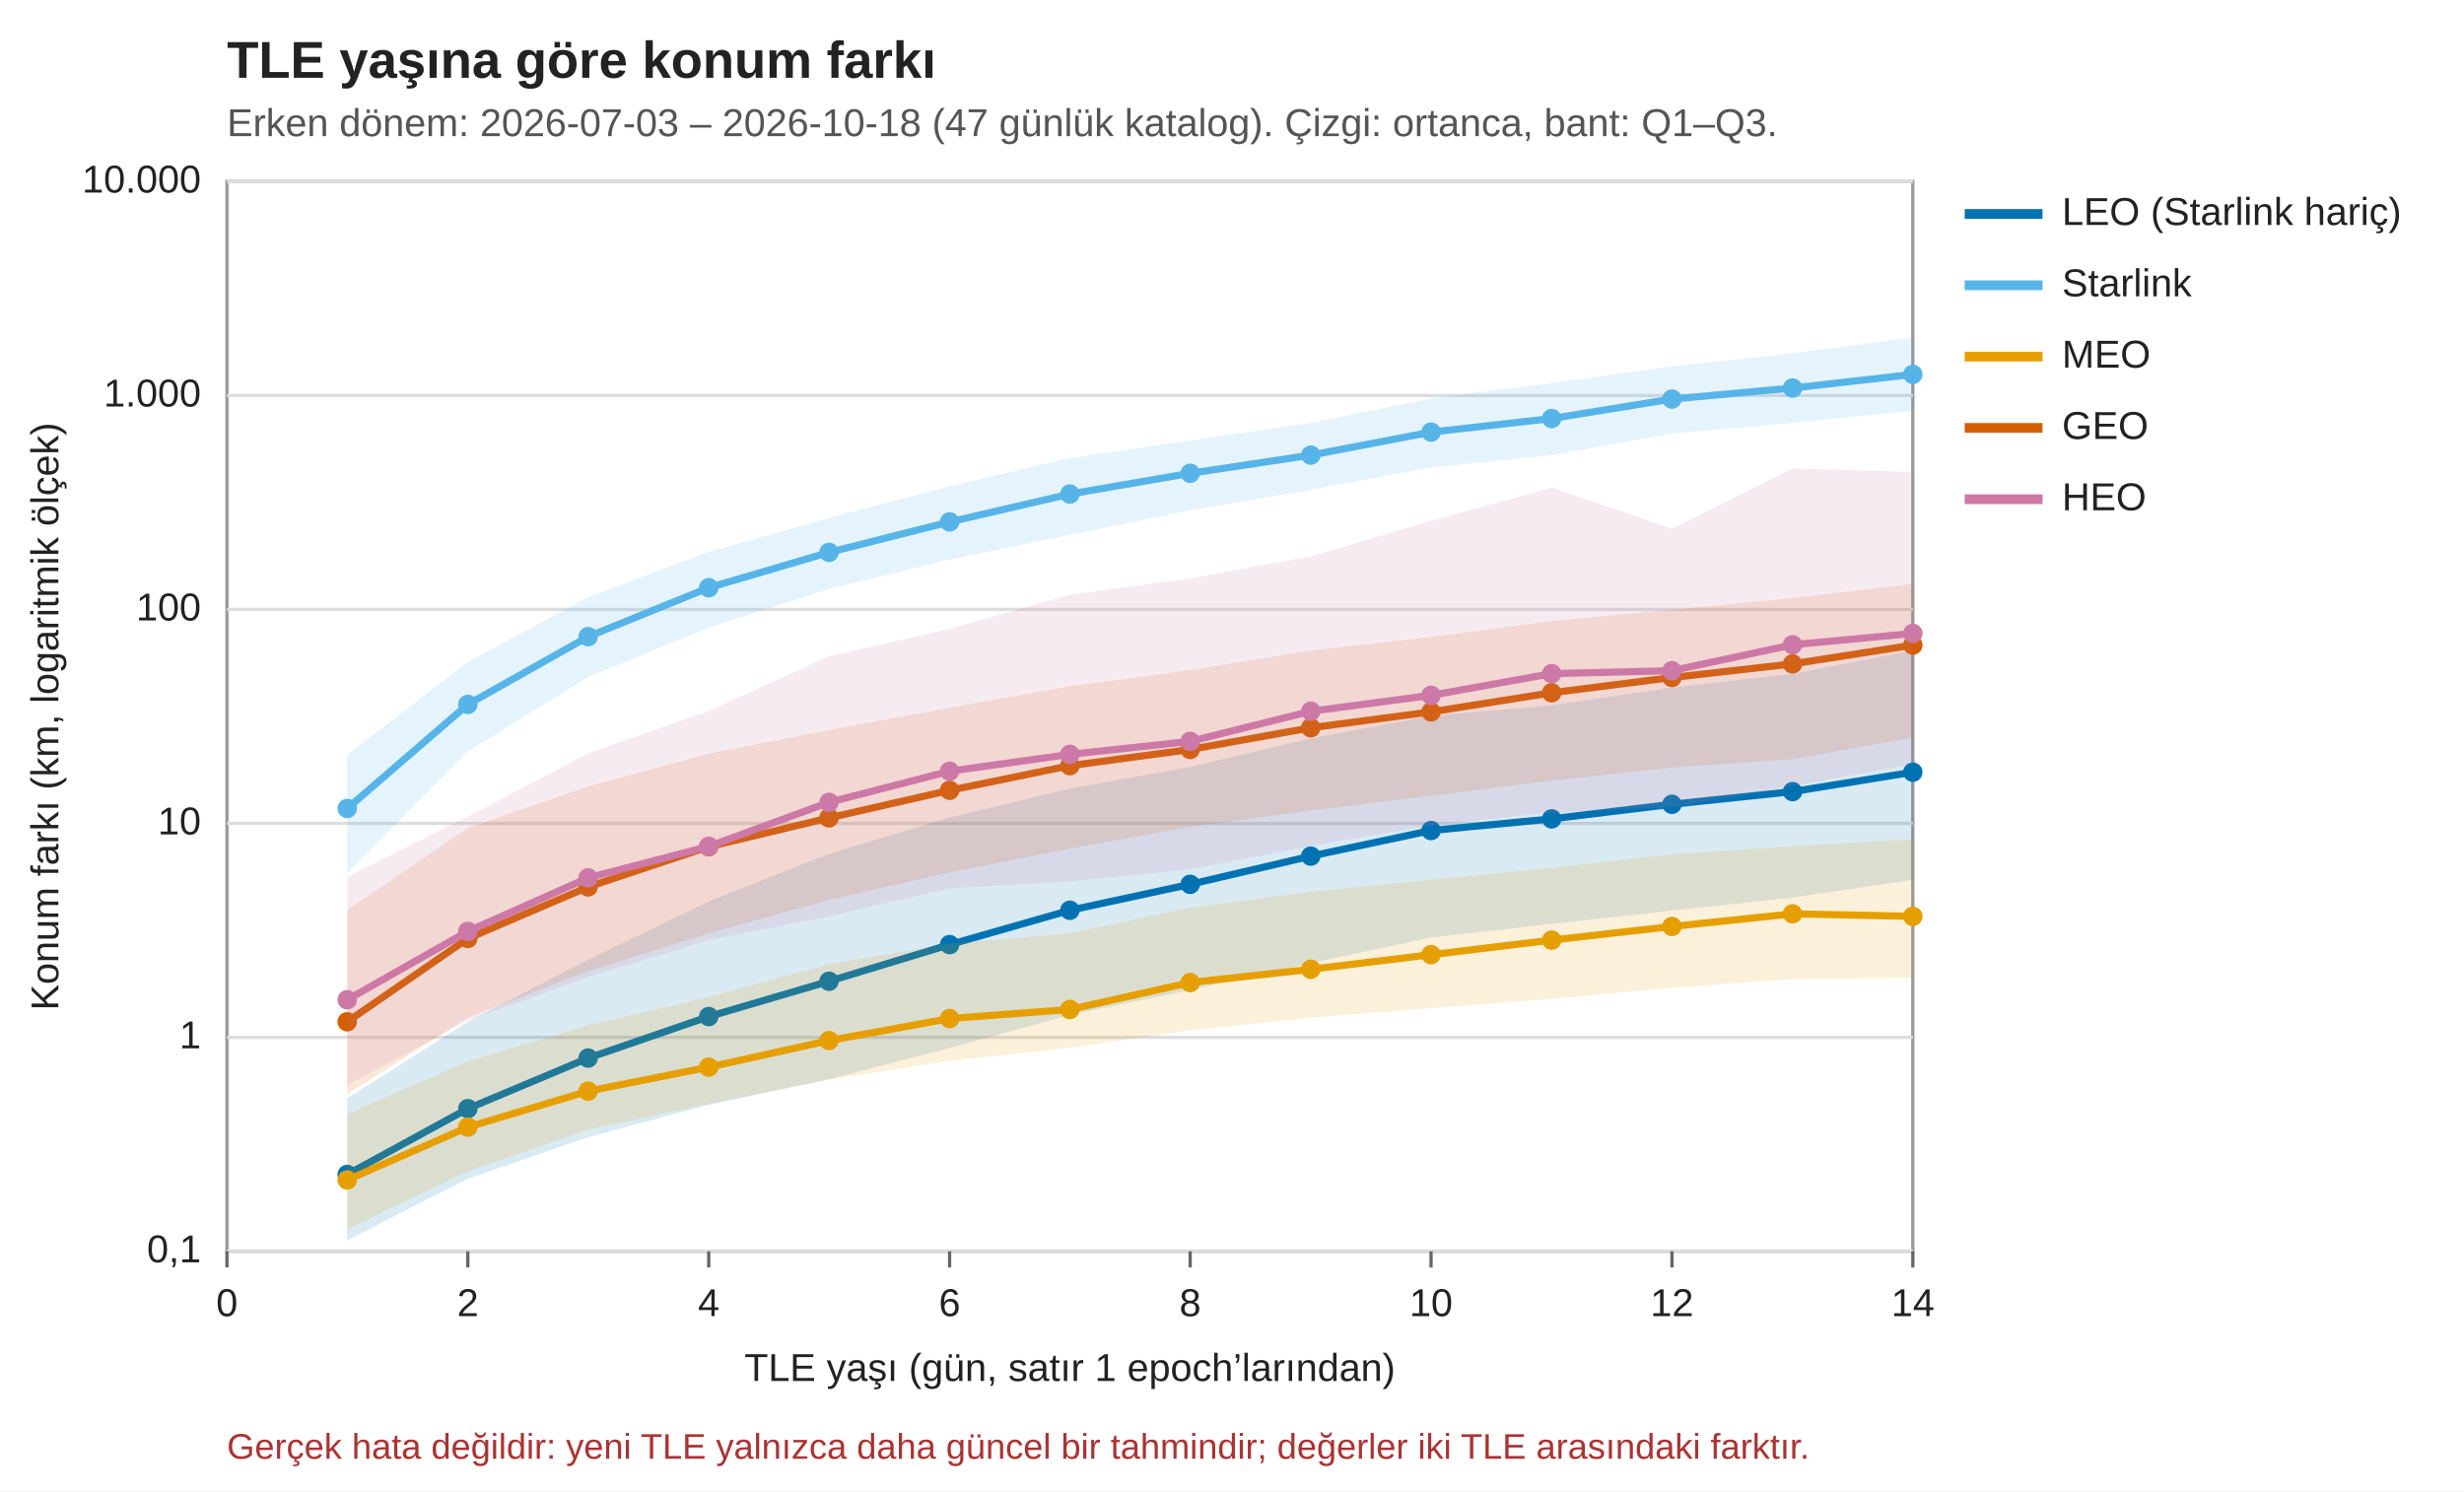
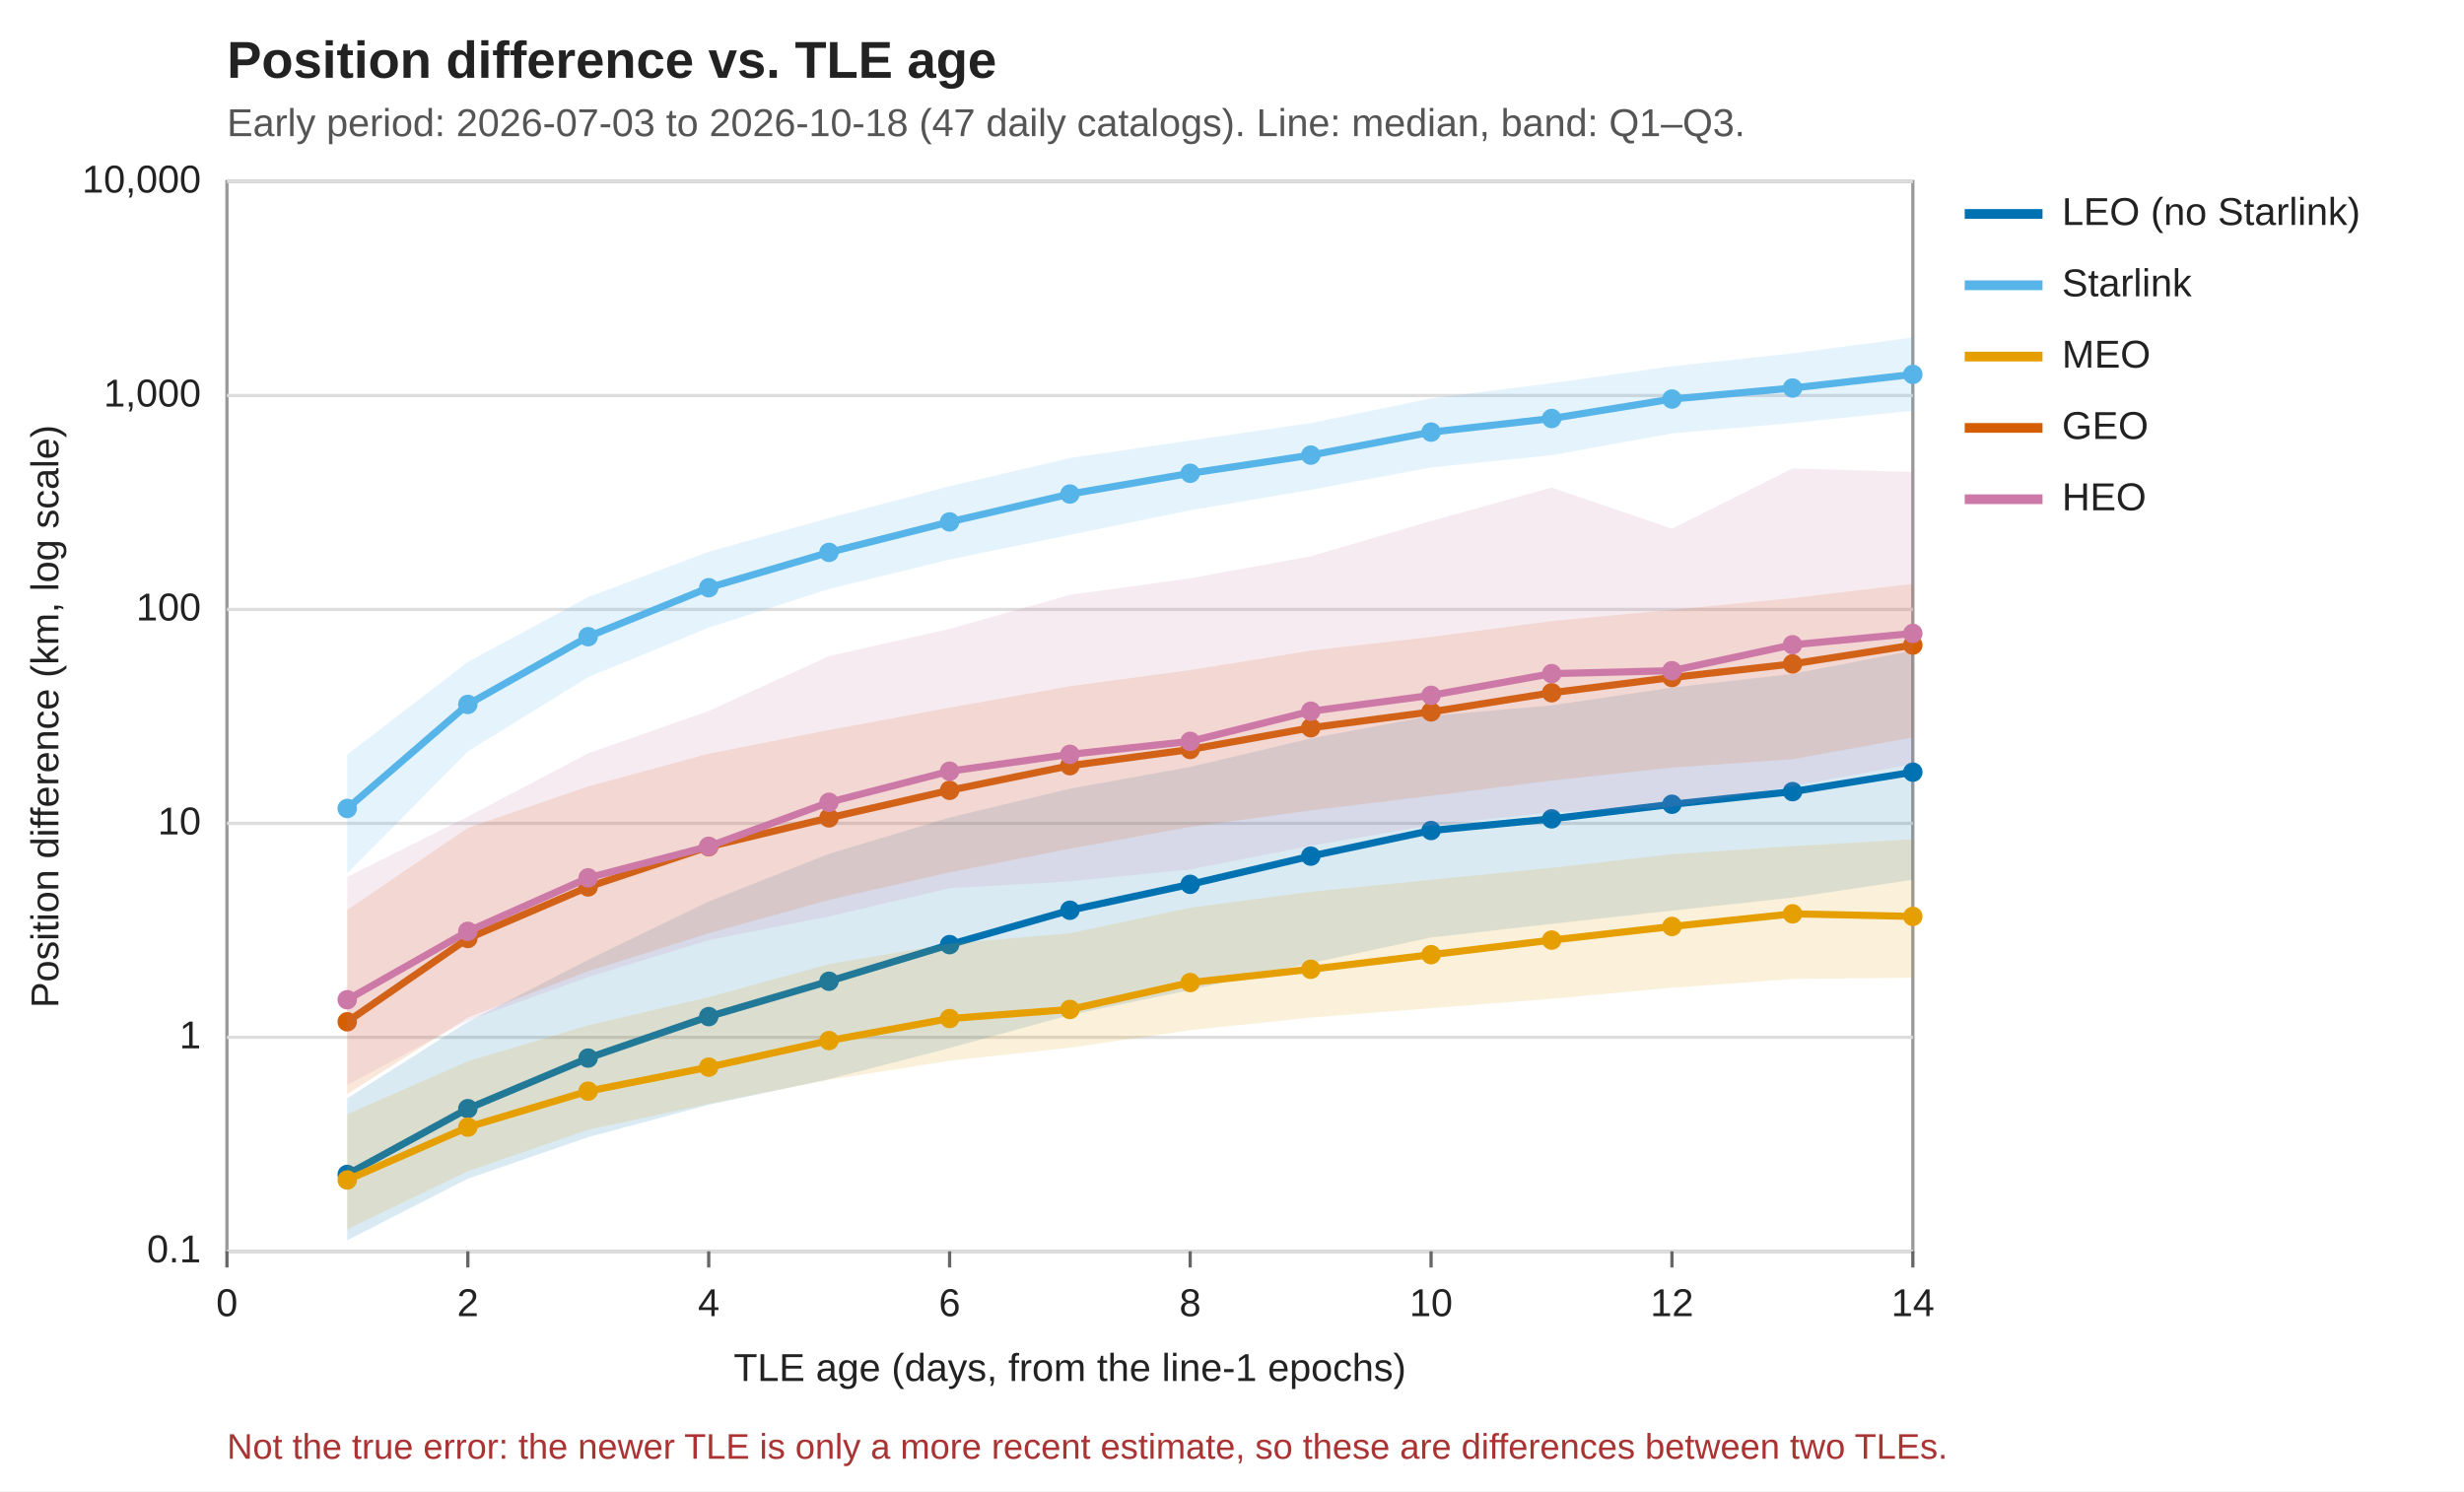
<svg xmlns="http://www.w3.org/2000/svg" viewBox="0 0 760 460" width="760" height="460" font-family="Arial, sans-serif" font-size="12" fill="#222">
  <rect width="760" height="460" fill="#fff" />
-   <text x="70" y="24" font-size="16" font-weight="bold">TLE yaşına göre konum farkı</text>
-   <text x="70" y="42" fill="#555">Erken dönem: 2026-07-03 – 2026-10-18 (47 günlük katalog). Çizgi: ortanca, bant: Q1–Q3.</text>
+   <text x="70" y="24" font-size="16" font-weight="bold">Position difference vs. TLE age</text>
+   <text x="70" y="42" fill="#555">Early period: 2026-07-03 to 2026-10-18 (47 daily catalogs). Line: median, band: Q1–Q3.</text>
  <rect x="70" y="56" width="520" height="330" fill="none" stroke="#999" />
  <line x1="70" x2="590" y1="386.0" y2="386.0" stroke="#ddd" />
-   <text x="62" y="386.0" text-anchor="end" dominant-baseline="middle">0,1</text>
+   <text x="62" y="386.0" text-anchor="end" dominant-baseline="middle">0.1</text>
  <line x1="70" x2="590" y1="320.0" y2="320.0" stroke="#ddd" />
  <text x="62" y="320.0" text-anchor="end" dominant-baseline="middle">1</text>
  <line x1="70" x2="590" y1="254.0" y2="254.0" stroke="#ddd" />
  <text x="62" y="254.0" text-anchor="end" dominant-baseline="middle">10</text>
  <line x1="70" x2="590" y1="188.0" y2="188.0" stroke="#ddd" />
  <text x="62" y="188.0" text-anchor="end" dominant-baseline="middle">100</text>
  <line x1="70" x2="590" y1="122.0" y2="122.0" stroke="#ddd" />
-   <text x="62" y="122.0" text-anchor="end" dominant-baseline="middle">1.000</text>
+   <text x="62" y="122.0" text-anchor="end" dominant-baseline="middle">1,000</text>
  <line x1="70" x2="590" y1="56.0" y2="56.0" stroke="#ddd" />
-   <text x="62" y="56.0" text-anchor="end" dominant-baseline="middle">10.000</text>
+   <text x="62" y="56.0" text-anchor="end" dominant-baseline="middle">10,000</text>
  <line x1="70.0" x2="70.0" y1="386" y2="391" stroke="#666" />
  <text x="70.0" y="406" text-anchor="middle">0</text>
  <line x1="144.3" x2="144.3" y1="386" y2="391" stroke="#666" />
  <text x="144.3" y="406" text-anchor="middle">2</text>
  <line x1="218.6" x2="218.6" y1="386" y2="391" stroke="#666" />
  <text x="218.6" y="406" text-anchor="middle">4</text>
  <line x1="292.9" x2="292.9" y1="386" y2="391" stroke="#666" />
  <text x="292.9" y="406" text-anchor="middle">6</text>
  <line x1="367.1" x2="367.1" y1="386" y2="391" stroke="#666" />
  <text x="367.1" y="406" text-anchor="middle">8</text>
  <line x1="441.4" x2="441.4" y1="386" y2="391" stroke="#666" />
  <text x="441.4" y="406" text-anchor="middle">10</text>
  <line x1="515.7" x2="515.7" y1="386" y2="391" stroke="#666" />
  <text x="515.7" y="406" text-anchor="middle">12</text>
  <line x1="590.0" x2="590.0" y1="386" y2="391" stroke="#666" />
  <text x="590.0" y="406" text-anchor="middle">14</text>
  <polygon points="107.1,338.8 144.3,315.2 181.4,296.1 218.6,278.1 255.7,263.4 292.9,252.2 330.0,243.3 367.1,236.6 404.3,227.8 441.4,220.8 478.6,217.6 515.7,212.1 552.9,207.9 590.0,200.7 590.0,271.4 552.9,276.9 515.7,280.9 478.6,285.0 441.4,289.2 404.3,297.1 367.1,305.4 330.0,313.1 292.9,323.3 255.7,332.9 218.6,340.8 181.4,350.8 144.3,363.6 107.1,382.6" fill="#0072B2" fill-opacity="0.15" />
  <polyline points="107.1,362.3 144.3,342.0 181.4,326.4 218.6,313.6 255.7,302.7 292.9,291.4 330.0,280.8 367.1,272.8 404.3,264.1 441.4,256.2 478.6,252.6 515.7,248.1 552.9,244.2 590.0,238.2" fill="none" stroke="#0072B2" stroke-width="2.2" />
  <circle cx="107.1" cy="362.3" r="3" fill="#0072B2" />
  <circle cx="144.3" cy="342.0" r="3" fill="#0072B2" />
  <circle cx="181.4" cy="326.4" r="3" fill="#0072B2" />
  <circle cx="218.6" cy="313.6" r="3" fill="#0072B2" />
  <circle cx="255.7" cy="302.7" r="3" fill="#0072B2" />
  <circle cx="292.9" cy="291.4" r="3" fill="#0072B2" />
  <circle cx="330.0" cy="280.8" r="3" fill="#0072B2" />
  <circle cx="367.1" cy="272.8" r="3" fill="#0072B2" />
  <circle cx="404.3" cy="264.1" r="3" fill="#0072B2" />
  <circle cx="441.4" cy="256.2" r="3" fill="#0072B2" />
  <circle cx="478.6" cy="252.6" r="3" fill="#0072B2" />
  <circle cx="515.7" cy="248.1" r="3" fill="#0072B2" />
  <circle cx="552.9" cy="244.2" r="3" fill="#0072B2" />
  <circle cx="590.0" cy="238.2" r="3" fill="#0072B2" />
  <line x1="606" x2="630" y1="66" y2="66" stroke="#0072B2" stroke-width="3" />
-   <text x="636" y="66" dominant-baseline="middle">LEO (Starlink hariç)</text>
+   <text x="636" y="66" dominant-baseline="middle">LEO (no Starlink)</text>
  <polygon points="107.1,232.8 144.3,204.2 181.4,184.2 218.6,170.2 255.7,159.8 292.9,150.0 330.0,141.3 367.1,135.9 404.3,130.5 441.4,122.9 478.6,118.2 515.7,113.0 552.9,109.0 590.0,104.1 590.0,126.7 552.9,130.5 515.7,133.7 478.6,140.4 441.4,144.2 404.3,151.1 367.1,157.4 330.0,165.0 292.9,172.6 255.7,181.7 218.6,193.6 181.4,208.9 144.3,231.8 107.1,269.4" fill="#56B4E9" fill-opacity="0.15" />
  <polyline points="107.1,249.4 144.3,217.3 181.4,196.4 218.6,181.3 255.7,170.4 292.9,161.0 330.0,152.4 367.1,146.0 404.3,140.4 441.4,133.3 478.6,129.1 515.7,123.1 552.9,119.7 590.0,115.5" fill="none" stroke="#56B4E9" stroke-width="2.2" />
  <circle cx="107.1" cy="249.4" r="3" fill="#56B4E9" />
  <circle cx="144.3" cy="217.3" r="3" fill="#56B4E9" />
  <circle cx="181.4" cy="196.4" r="3" fill="#56B4E9" />
  <circle cx="218.6" cy="181.3" r="3" fill="#56B4E9" />
  <circle cx="255.7" cy="170.4" r="3" fill="#56B4E9" />
  <circle cx="292.9" cy="161.0" r="3" fill="#56B4E9" />
  <circle cx="330.0" cy="152.4" r="3" fill="#56B4E9" />
  <circle cx="367.1" cy="146.0" r="3" fill="#56B4E9" />
  <circle cx="404.3" cy="140.4" r="3" fill="#56B4E9" />
  <circle cx="441.4" cy="133.3" r="3" fill="#56B4E9" />
  <circle cx="478.6" cy="129.1" r="3" fill="#56B4E9" />
  <circle cx="515.7" cy="123.1" r="3" fill="#56B4E9" />
  <circle cx="552.9" cy="119.7" r="3" fill="#56B4E9" />
  <circle cx="590.0" cy="115.5" r="3" fill="#56B4E9" />
  <line x1="606" x2="630" y1="88" y2="88" stroke="#56B4E9" stroke-width="3" />
  <text x="636" y="88" dominant-baseline="middle">Starlink</text>
  <polygon points="107.1,343.7 144.3,327.4 181.4,316.3 218.6,307.6 255.7,297.4 292.9,291.1 330.0,287.9 367.1,280.0 404.3,275.1 441.4,271.4 478.6,267.7 515.7,263.5 552.9,261.0 590.0,258.9 590.0,301.6 552.9,302.0 515.7,304.7 478.6,308.1 441.4,311.0 404.3,313.9 367.1,317.8 330.0,323.2 292.9,327.2 255.7,333.1 218.6,340.5 181.4,348.5 144.3,361.3 107.1,379.2" fill="#E69F00" fill-opacity="0.15" />
  <polyline points="107.1,364.0 144.3,347.7 181.4,336.6 218.6,329.2 255.7,321.0 292.9,314.2 330.0,311.4 367.1,303.1 404.3,299.0 441.4,294.5 478.6,290.0 515.7,285.8 552.9,281.9 590.0,282.7" fill="none" stroke="#E69F00" stroke-width="2.2" />
  <circle cx="107.1" cy="364.0" r="3" fill="#E69F00" />
  <circle cx="144.3" cy="347.7" r="3" fill="#E69F00" />
  <circle cx="181.4" cy="336.6" r="3" fill="#E69F00" />
  <circle cx="218.6" cy="329.2" r="3" fill="#E69F00" />
  <circle cx="255.7" cy="321.0" r="3" fill="#E69F00" />
  <circle cx="292.9" cy="314.2" r="3" fill="#E69F00" />
  <circle cx="330.0" cy="311.4" r="3" fill="#E69F00" />
  <circle cx="367.1" cy="303.1" r="3" fill="#E69F00" />
  <circle cx="404.3" cy="299.0" r="3" fill="#E69F00" />
  <circle cx="441.4" cy="294.5" r="3" fill="#E69F00" />
  <circle cx="478.6" cy="290.0" r="3" fill="#E69F00" />
  <circle cx="515.7" cy="285.8" r="3" fill="#E69F00" />
  <circle cx="552.9" cy="281.9" r="3" fill="#E69F00" />
  <circle cx="590.0" cy="282.7" r="3" fill="#E69F00" />
  <line x1="606" x2="630" y1="110" y2="110" stroke="#E69F00" stroke-width="3" />
  <text x="636" y="110" dominant-baseline="middle">MEO</text>
  <polygon points="107.1,280.7 144.3,255.4 181.4,242.6 218.6,232.5 255.7,225.2 292.9,218.3 330.0,211.7 367.1,206.7 404.3,200.7 441.4,196.5 478.6,191.6 515.7,188.1 552.9,184.5 590.0,180.1 590.0,227.5 552.9,234.2 515.7,236.8 478.6,240.8 441.4,245.5 404.3,250.0 367.1,255.1 330.0,261.8 292.9,269.1 255.7,277.6 218.6,287.9 181.4,299.6 144.3,313.9 107.1,337.5" fill="#D55E00" fill-opacity="0.15" />
  <polyline points="107.1,315.2 144.3,289.5 181.4,273.6 218.6,261.2 255.7,252.3 292.9,243.8 330.0,236.2 367.1,231.2 404.3,224.5 441.4,219.6 478.6,213.7 515.7,209.0 552.9,204.8 590.0,199.0" fill="none" stroke="#D55E00" stroke-width="2.2" />
  <circle cx="107.1" cy="315.2" r="3" fill="#D55E00" />
  <circle cx="144.3" cy="289.5" r="3" fill="#D55E00" />
  <circle cx="181.4" cy="273.6" r="3" fill="#D55E00" />
  <circle cx="218.6" cy="261.2" r="3" fill="#D55E00" />
  <circle cx="255.7" cy="252.3" r="3" fill="#D55E00" />
  <circle cx="292.9" cy="243.8" r="3" fill="#D55E00" />
  <circle cx="330.0" cy="236.2" r="3" fill="#D55E00" />
  <circle cx="367.1" cy="231.2" r="3" fill="#D55E00" />
  <circle cx="404.3" cy="224.5" r="3" fill="#D55E00" />
  <circle cx="441.4" cy="219.6" r="3" fill="#D55E00" />
  <circle cx="478.6" cy="213.7" r="3" fill="#D55E00" />
  <circle cx="515.7" cy="209.0" r="3" fill="#D55E00" />
  <circle cx="552.9" cy="204.8" r="3" fill="#D55E00" />
  <circle cx="590.0" cy="199.0" r="3" fill="#D55E00" />
  <line x1="606" x2="630" y1="132" y2="132" stroke="#D55E00" stroke-width="3" />
  <text x="636" y="132" dominant-baseline="middle">GEO</text>
  <polygon points="107.1,270.5 144.3,251.9 181.4,232.4 218.6,219.3 255.7,202.4 292.9,194.0 330.0,183.5 367.1,178.4 404.3,171.6 441.4,160.7 478.6,150.4 515.7,163.1 552.9,144.5 590.0,145.6 590.0,235.7 552.9,242.5 515.7,249.0 478.6,250.6 441.4,254.6 404.3,260.9 367.1,268.2 330.0,271.9 292.9,274.0 255.7,282.7 218.6,290.0 181.4,301.4 144.3,314.8 107.1,334.7" fill="#CC79A7" fill-opacity="0.15" />
  <polyline points="107.1,308.4 144.3,287.3 181.4,270.8 218.6,261.1 255.7,247.5 292.9,237.9 330.0,232.7 367.1,228.7 404.3,219.4 441.4,214.5 478.6,207.8 515.7,206.9 552.9,198.9 590.0,195.4" fill="none" stroke="#CC79A7" stroke-width="2.2" />
  <circle cx="107.1" cy="308.4" r="3" fill="#CC79A7" />
  <circle cx="144.3" cy="287.3" r="3" fill="#CC79A7" />
  <circle cx="181.4" cy="270.8" r="3" fill="#CC79A7" />
  <circle cx="218.6" cy="261.1" r="3" fill="#CC79A7" />
  <circle cx="255.7" cy="247.5" r="3" fill="#CC79A7" />
  <circle cx="292.9" cy="237.9" r="3" fill="#CC79A7" />
  <circle cx="330.0" cy="232.7" r="3" fill="#CC79A7" />
  <circle cx="367.1" cy="228.7" r="3" fill="#CC79A7" />
  <circle cx="404.3" cy="219.4" r="3" fill="#CC79A7" />
  <circle cx="441.4" cy="214.5" r="3" fill="#CC79A7" />
  <circle cx="478.6" cy="207.8" r="3" fill="#CC79A7" />
  <circle cx="515.7" cy="206.9" r="3" fill="#CC79A7" />
  <circle cx="552.9" cy="198.9" r="3" fill="#CC79A7" />
  <circle cx="590.0" cy="195.4" r="3" fill="#CC79A7" />
  <line x1="606" x2="630" y1="154" y2="154" stroke="#CC79A7" stroke-width="3" />
  <text x="636" y="154" dominant-baseline="middle">HEO</text>
-   <text x="330" y="426" text-anchor="middle">TLE yaşı (gün, satır 1 epoch’larından)</text>
-   <text transform="translate(18 221) rotate(-90)" text-anchor="middle">Konum farkı (km, logaritmik ölçek)</text>
-   <text x="70" y="450" fill="#a33" font-size="11">Gerçek hata değildir: yeni TLE yalnızca daha güncel bir tahmindir; değerler iki TLE arasındaki farktır.</text>
+   <text x="330" y="426" text-anchor="middle">TLE age (days, from the line-1 epochs)</text>
+   <text transform="translate(18 221) rotate(-90)" text-anchor="middle">Position difference (km, log scale)</text>
+   <text x="70" y="450" fill="#a33" font-size="11">Not the true error: the newer TLE is only a more recent estimate, so these are differences between two TLEs.</text>
</svg>
